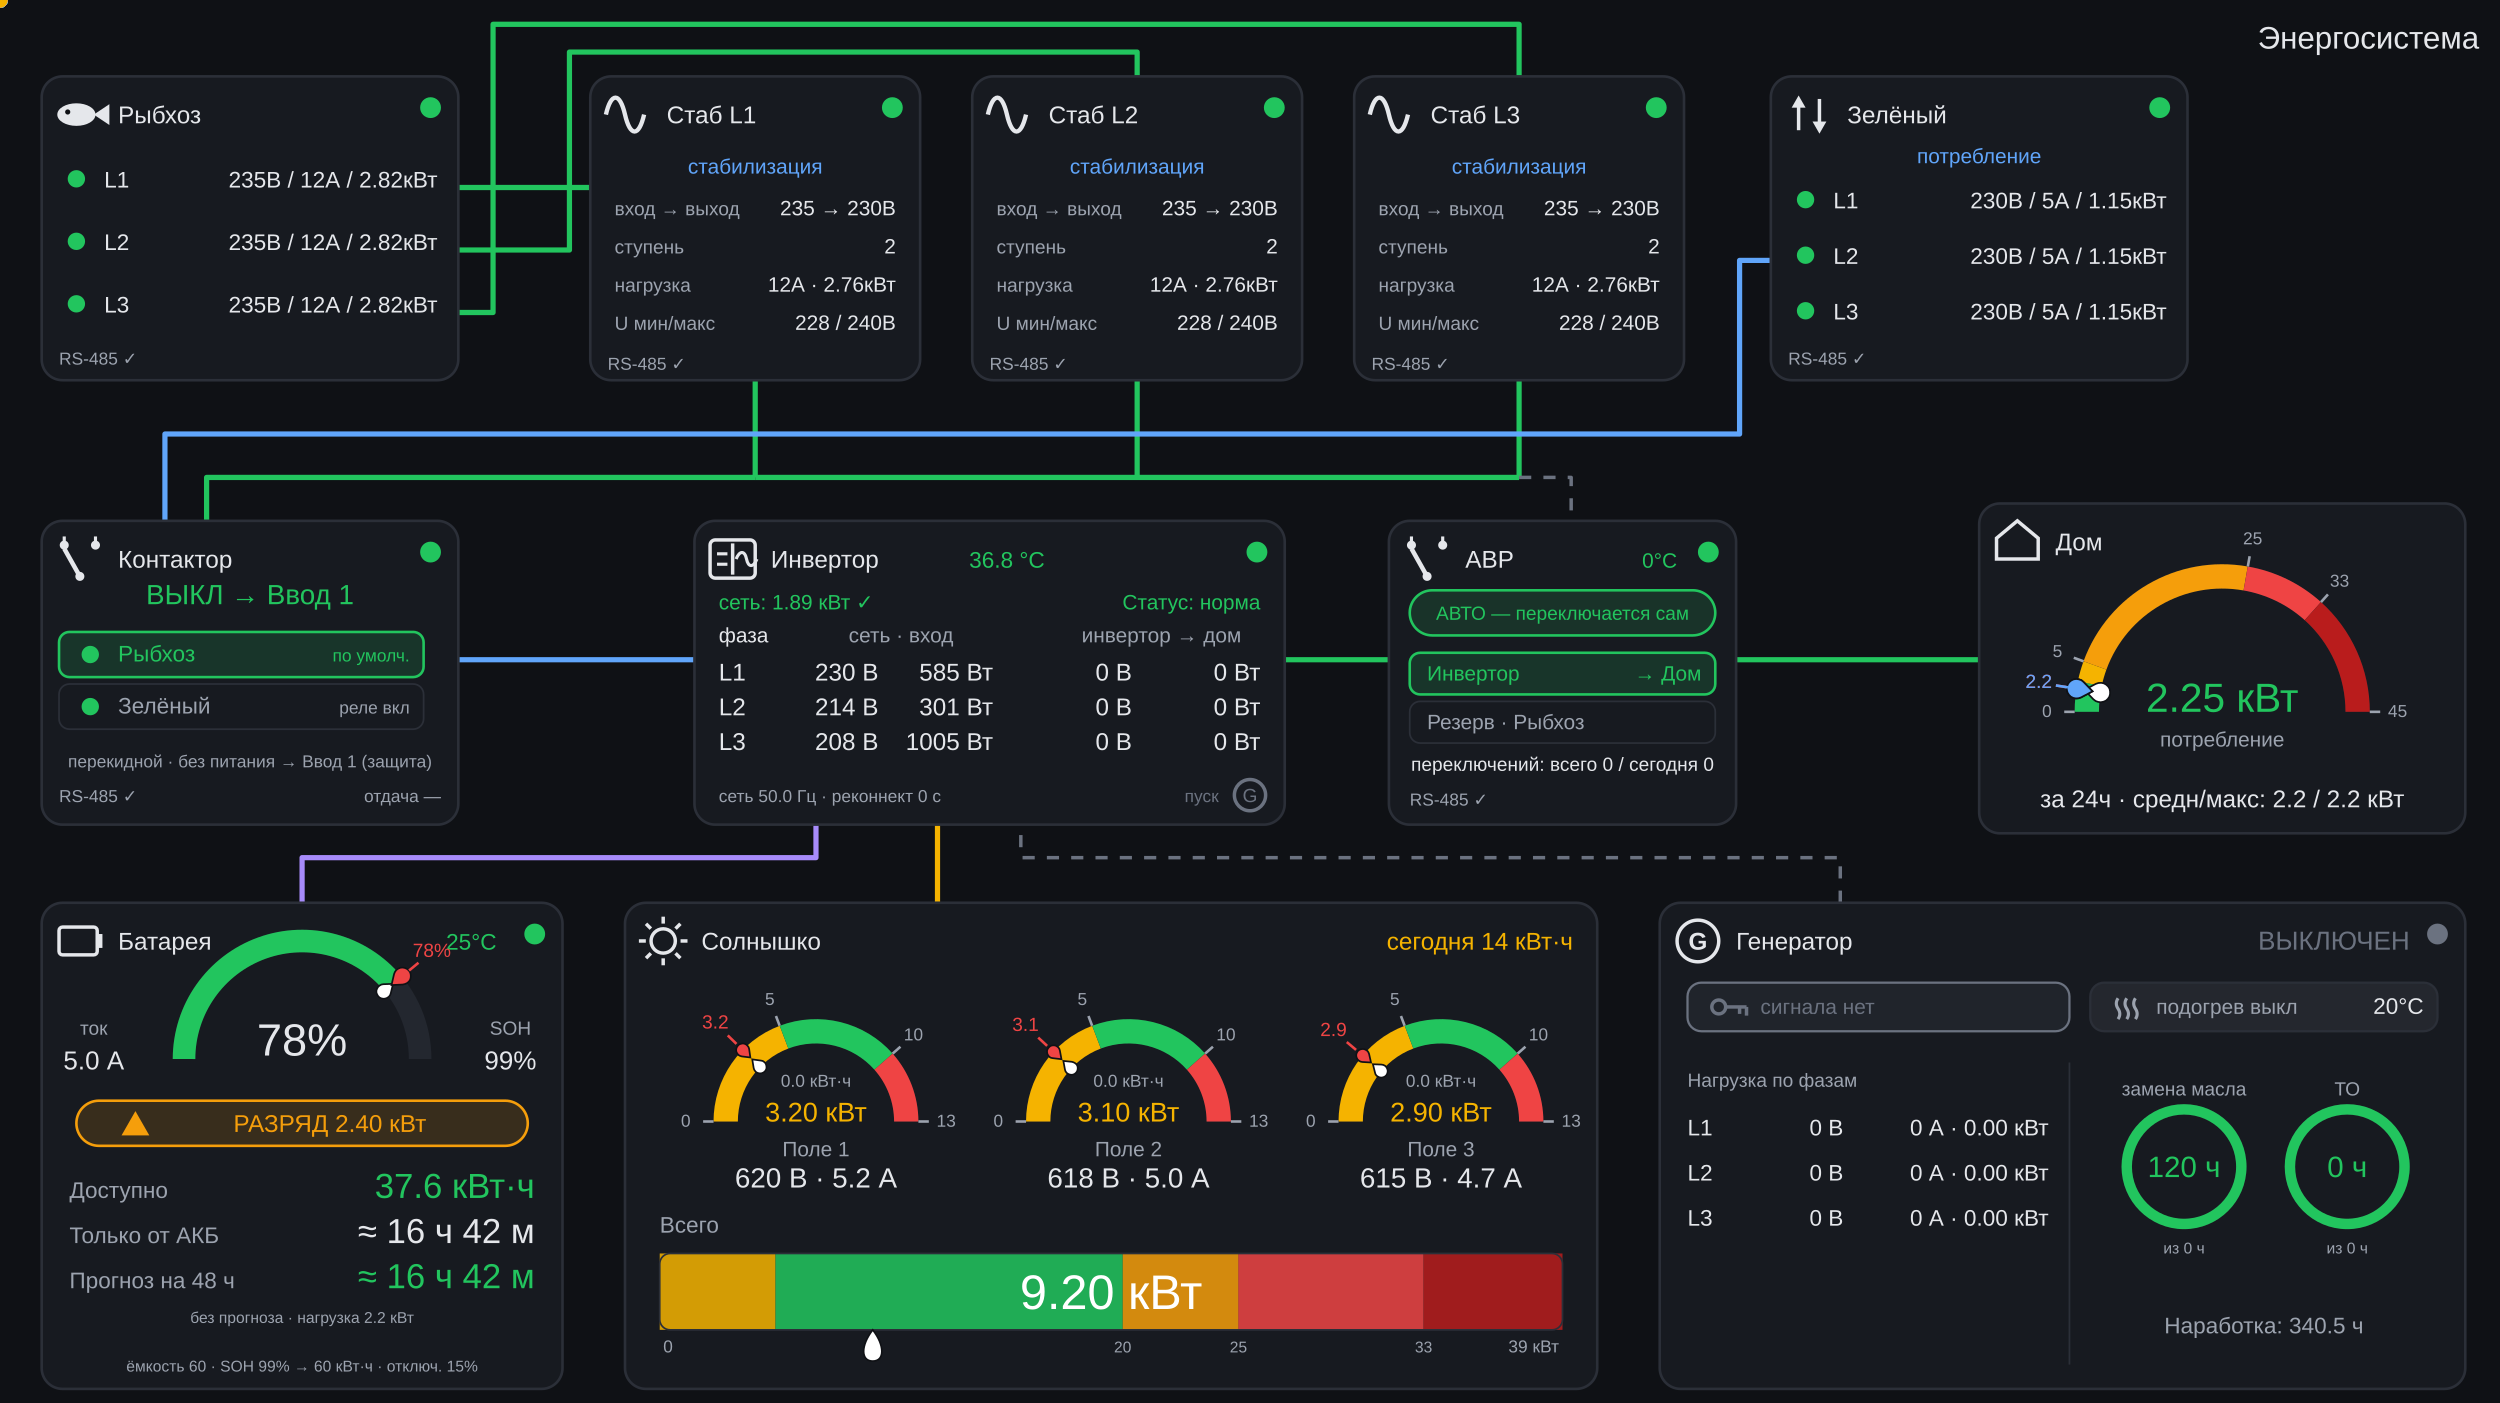
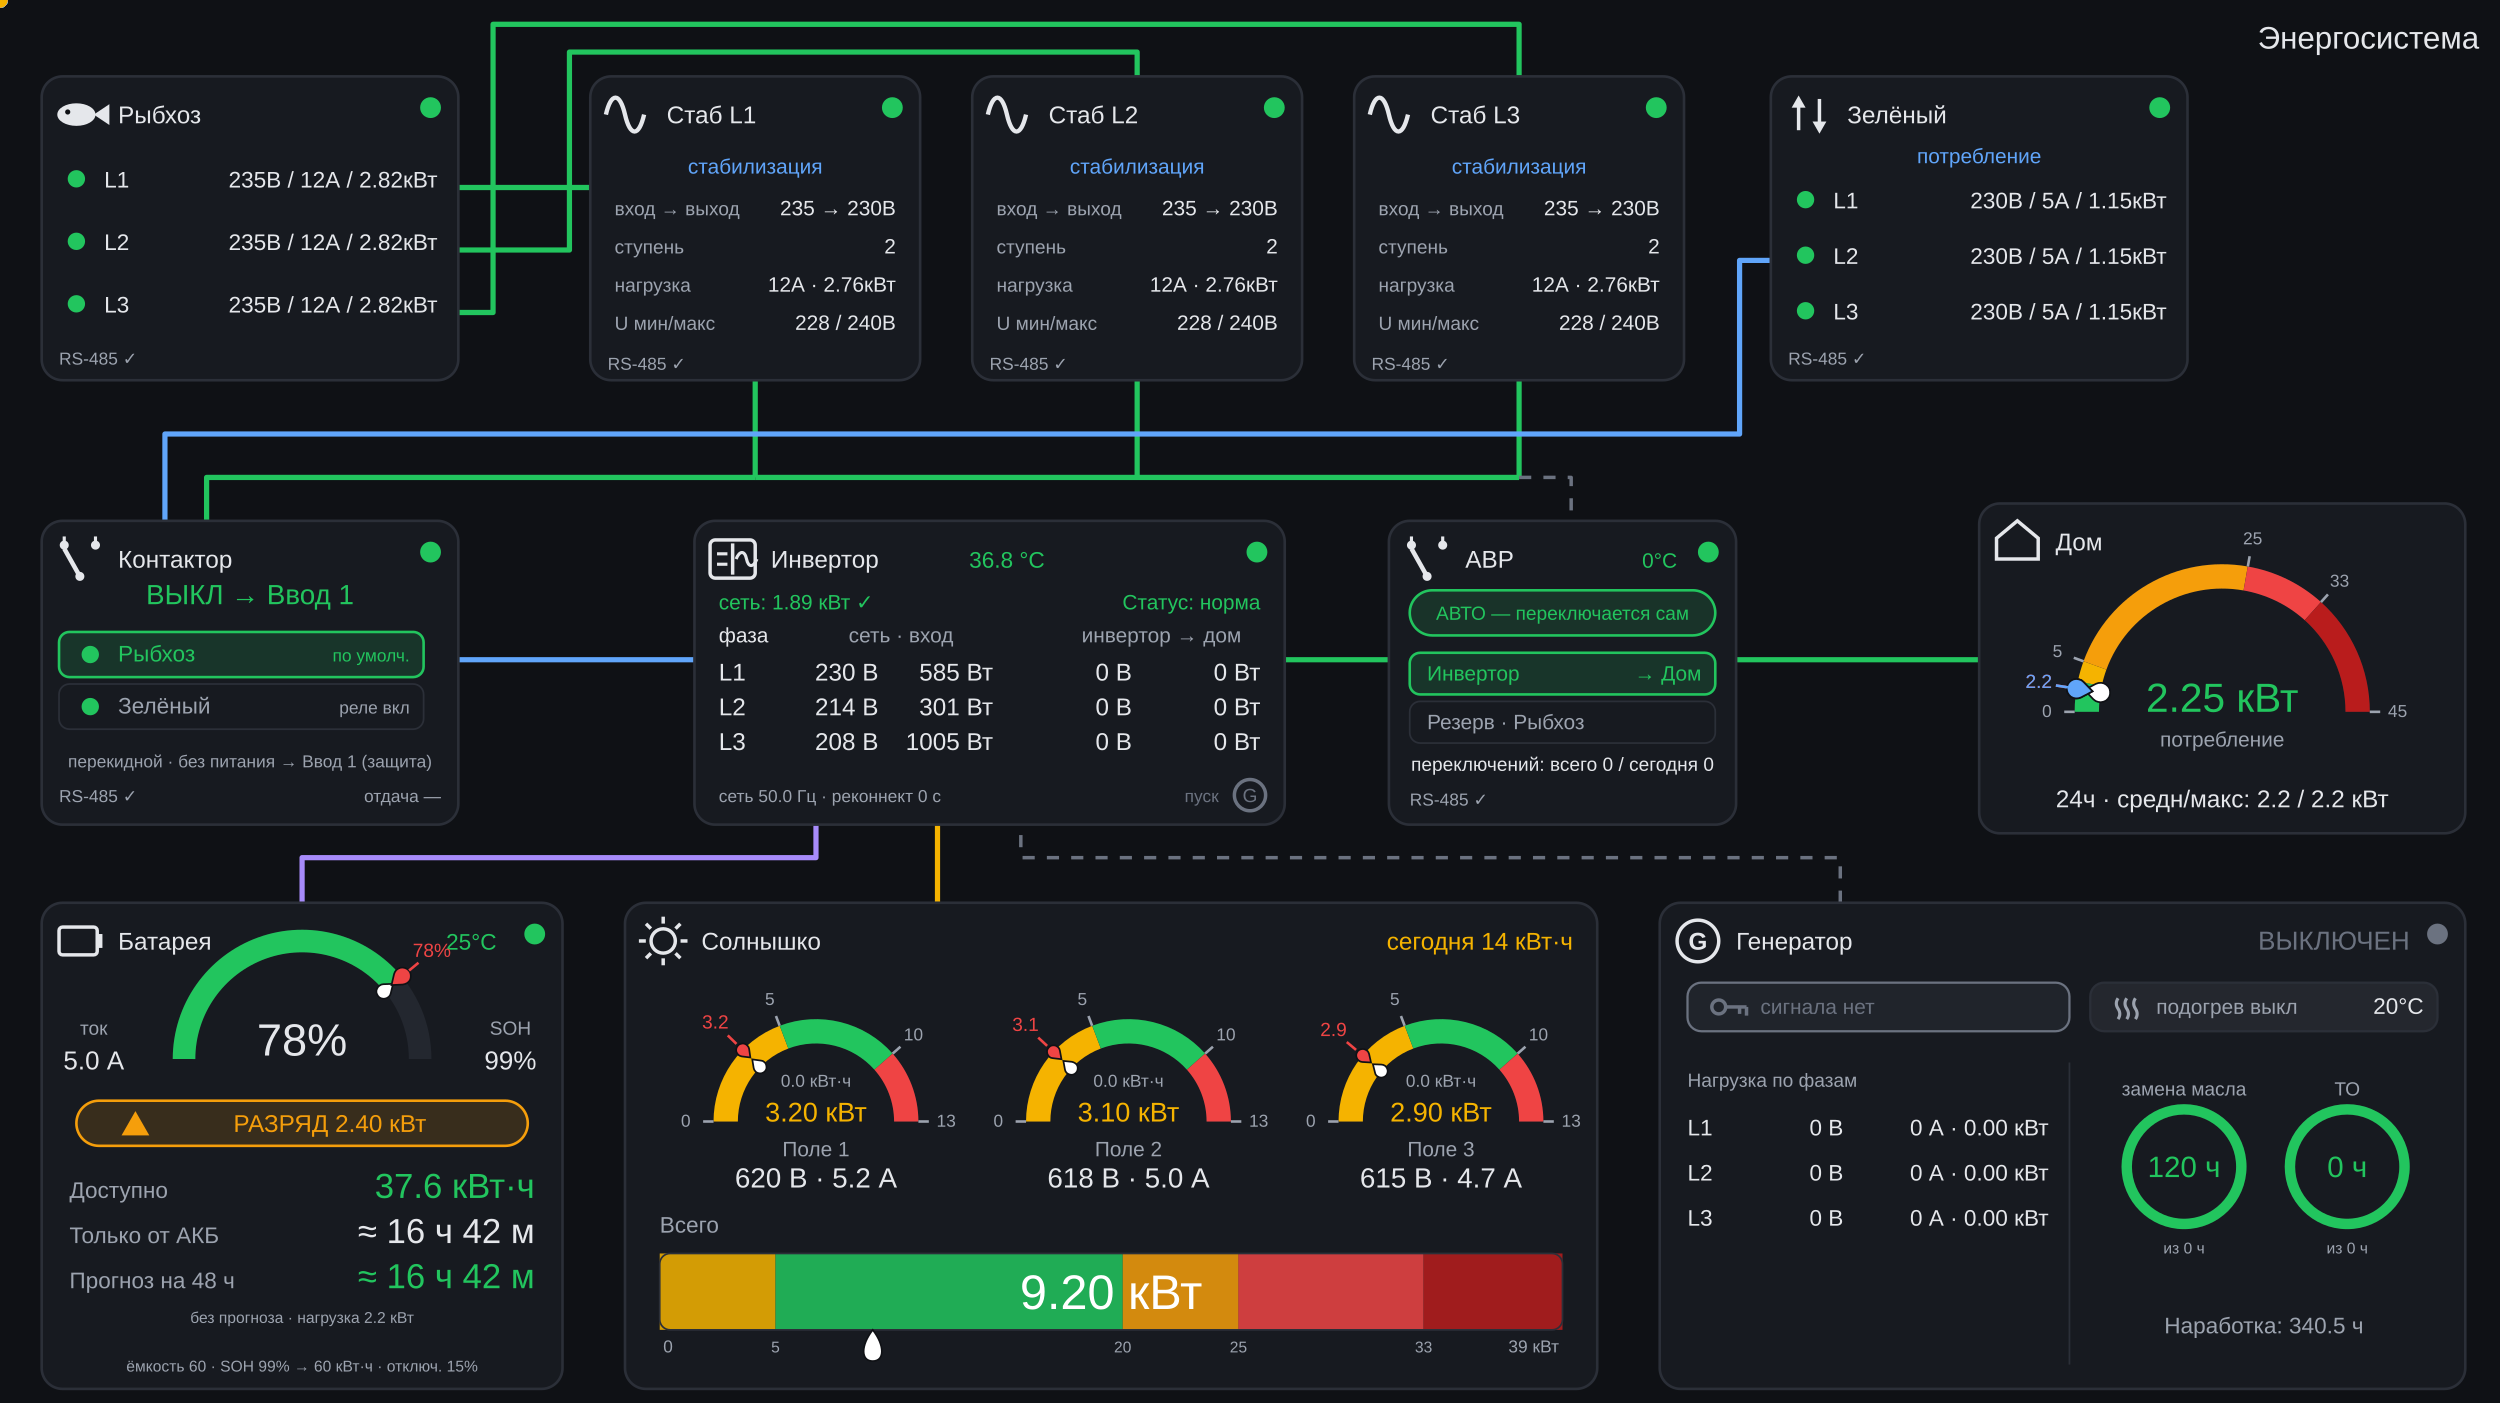
<svg xmlns="http://www.w3.org/2000/svg" viewBox="0 0 1440 808" font-family="Arial,Helvetica,sans-serif">
  <rect x="0" y="0" width="1440" height="830" fill="#0f1115" />
  <text x="1428" y="28" font-size="18" fill="#e5e7eb" text-anchor="end">Энергосистема</text>
  <polyline fill="none" stroke="#22c55e" stroke-width="3" stroke-linejoin="round" points="264,108 340,108 " />
  <circle r="4.5" fill="#22c55e">
    <animateMotion dur="1.46s" repeatCount="indefinite" begin="-0.00s" path="M 264,108 340,108" />
  </circle>
  <polyline fill="none" stroke="#22c55e" stroke-width="3" stroke-linejoin="round" points="264,144 328,144 328,30 655,30 655,44 " />
  <circle r="4.5" fill="#22c55e">
    <animateMotion dur="9.98s" repeatCount="indefinite" begin="-0.00s" path="M 264,144 328,144 328,30 655,30 655,44" />
  </circle>
  <circle r="4.5" fill="#22c55e">
    <animateMotion dur="9.98s" repeatCount="indefinite" begin="-2.00s" path="M 264,144 328,144 328,30 655,30 655,44" />
  </circle>
  <circle r="4.5" fill="#22c55e">
    <animateMotion dur="9.98s" repeatCount="indefinite" begin="-3.99s" path="M 264,144 328,144 328,30 655,30 655,44" />
  </circle>
  <circle r="4.5" fill="#22c55e">
    <animateMotion dur="9.98s" repeatCount="indefinite" begin="-5.99s" path="M 264,144 328,144 328,30 655,30 655,44" />
  </circle>
  <circle r="4.5" fill="#22c55e">
    <animateMotion dur="9.98s" repeatCount="indefinite" begin="-7.98s" path="M 264,144 328,144 328,30 655,30 655,44" />
  </circle>
  <polyline fill="none" stroke="#22c55e" stroke-width="3" stroke-linejoin="round" points="264,180 284,180 284,14 875,14 875,44 " />
  <circle r="4.5" fill="#22c55e">
    <animateMotion dur="15.52s" repeatCount="indefinite" begin="-0.00s" path="M 264,180 284,180 284,14 875,14 875,44" />
  </circle>
  <circle r="4.5" fill="#22c55e">
    <animateMotion dur="15.52s" repeatCount="indefinite" begin="-2.22s" path="M 264,180 284,180 284,14 875,14 875,44" />
  </circle>
  <circle r="4.5" fill="#22c55e">
    <animateMotion dur="15.52s" repeatCount="indefinite" begin="-4.43s" path="M 264,180 284,180 284,14 875,14 875,44" />
  </circle>
  <circle r="4.5" fill="#22c55e">
    <animateMotion dur="15.52s" repeatCount="indefinite" begin="-6.65s" path="M 264,180 284,180 284,14 875,14 875,44" />
  </circle>
  <circle r="4.5" fill="#22c55e">
    <animateMotion dur="15.52s" repeatCount="indefinite" begin="-8.87s" path="M 264,180 284,180 284,14 875,14 875,44" />
  </circle>
  <circle r="4.5" fill="#22c55e">
    <animateMotion dur="15.52s" repeatCount="indefinite" begin="-11.09s" path="M 264,180 284,180 284,14 875,14 875,44" />
  </circle>
  <circle r="4.5" fill="#22c55e">
    <animateMotion dur="15.52s" repeatCount="indefinite" begin="-13.30s" path="M 264,180 284,180 284,14 875,14 875,44" />
  </circle>
  <polyline fill="none" stroke="#22c55e" stroke-width="3" stroke-linejoin="round" points="435,219 435,275 " />
  <circle r="4.5" fill="#22c55e">
    <animateMotion dur="0.92s" repeatCount="indefinite" begin="-0.00s" path="M 435,219 435,275" />
  </circle>
  <polyline fill="none" stroke="#22c55e" stroke-width="3" stroke-linejoin="round" points="655,219 655,275 " />
  <circle r="4.5" fill="#22c55e">
    <animateMotion dur="0.92s" repeatCount="indefinite" begin="-0.00s" path="M 655,219 655,275" />
  </circle>
  <polyline fill="none" stroke="#22c55e" stroke-width="3" stroke-linejoin="round" points="875,219 875,275 " />
  <circle r="4.5" fill="#22c55e">
    <animateMotion dur="0.92s" repeatCount="indefinite" begin="-0.00s" path="M 875,219 875,275" />
  </circle>
  <polyline fill="none" stroke="#22c55e" stroke-width="3" stroke-linejoin="round" points="435,275 875,275 " />
  <polyline fill="none" stroke="#22c55e" stroke-width="3" stroke-linejoin="round" points="435,275 119,275 119,300 " />
  <circle r="4.5" fill="#22c55e">
    <animateMotion dur="5.59s" repeatCount="indefinite" begin="-0.00s" path="M 435,275 119,275 119,300" />
  </circle>
  <circle r="4.5" fill="#22c55e">
    <animateMotion dur="5.59s" repeatCount="indefinite" begin="-1.86s" path="M 435,275 119,275 119,300" />
  </circle>
  <circle r="4.5" fill="#22c55e">
    <animateMotion dur="5.59s" repeatCount="indefinite" begin="-3.73s" path="M 435,275 119,275 119,300" />
  </circle>
  <polyline fill="none" stroke="#6b7280" stroke-width="2" stroke-linejoin="round" stroke-dasharray="7 7" points="875,275 905,275 905,300 " />
  <polyline fill="none" stroke="#60a5fa" stroke-width="3" stroke-linejoin="round" points="1020,150 1002,150 1002,250 95,250 95,300 " />
  <circle r="4.5" fill="#60a5fa">
    <animateMotion dur="20.67s" repeatCount="indefinite" begin="-0.00s" path="M 1020,150 1002,150 1002,250 95,250 95,300" />
  </circle>
  <circle r="4.5" fill="#60a5fa">
    <animateMotion dur="20.67s" repeatCount="indefinite" begin="-2.07s" path="M 1020,150 1002,150 1002,250 95,250 95,300" />
  </circle>
  <circle r="4.5" fill="#60a5fa">
    <animateMotion dur="20.67s" repeatCount="indefinite" begin="-4.13s" path="M 1020,150 1002,150 1002,250 95,250 95,300" />
  </circle>
  <circle r="4.5" fill="#60a5fa">
    <animateMotion dur="20.67s" repeatCount="indefinite" begin="-6.20s" path="M 1020,150 1002,150 1002,250 95,250 95,300" />
  </circle>
  <circle r="4.5" fill="#60a5fa">
    <animateMotion dur="20.67s" repeatCount="indefinite" begin="-8.27s" path="M 1020,150 1002,150 1002,250 95,250 95,300" />
  </circle>
  <circle r="4.5" fill="#60a5fa">
    <animateMotion dur="20.67s" repeatCount="indefinite" begin="-10.34s" path="M 1020,150 1002,150 1002,250 95,250 95,300" />
  </circle>
  <circle r="4.5" fill="#60a5fa">
    <animateMotion dur="20.67s" repeatCount="indefinite" begin="-12.40s" path="M 1020,150 1002,150 1002,250 95,250 95,300" />
  </circle>
  <circle r="4.5" fill="#60a5fa">
    <animateMotion dur="20.67s" repeatCount="indefinite" begin="-14.47s" path="M 1020,150 1002,150 1002,250 95,250 95,300" />
  </circle>
  <circle r="4.5" fill="#60a5fa">
    <animateMotion dur="20.67s" repeatCount="indefinite" begin="-16.54s" path="M 1020,150 1002,150 1002,250 95,250 95,300" />
  </circle>
  <circle r="4.5" fill="#60a5fa">
    <animateMotion dur="20.67s" repeatCount="indefinite" begin="-18.61s" path="M 1020,150 1002,150 1002,250 95,250 95,300" />
  </circle>
  <polyline fill="none" stroke="#60a5fa" stroke-width="3" stroke-linejoin="round" points="264,380 400,380 " />
  <circle r="4.5" fill="#60a5fa">
    <animateMotion dur="2.62s" repeatCount="indefinite" begin="-0.00s" path="M 264,380 400,380" />
  </circle>
  <polyline fill="none" stroke="#22c55e" stroke-width="3" stroke-linejoin="round" points="740,380 800,380 " />
  <circle r="4.5" fill="#22c55e">
    <animateMotion dur="0.86s" repeatCount="indefinite" begin="-0.00s" path="M 740,380 800,380" />
  </circle>
  <polyline fill="none" stroke="#22c55e" stroke-width="3" stroke-linejoin="round" points="1000,380 1140,380 " />
  <circle r="4.5" fill="#22c55e">
    <animateMotion dur="2.30s" repeatCount="indefinite" begin="-0.00s" path="M 1000,380 1140,380" />
  </circle>
  <polyline fill="none" stroke="#a78bfa" stroke-width="3" stroke-linejoin="round" points="174,520 174,494 470,494 470,475 " />
  <circle r="4.5" fill="#a78bfa">
    <animateMotion dur="6.13s" repeatCount="indefinite" begin="-0.00s" path="M 174,520 174,494 470,494 470,475" />
  </circle>
  <circle r="4.5" fill="#a78bfa">
    <animateMotion dur="6.13s" repeatCount="indefinite" begin="-2.04s" path="M 174,520 174,494 470,494 470,475" />
  </circle>
  <circle r="4.5" fill="#a78bfa">
    <animateMotion dur="6.13s" repeatCount="indefinite" begin="-4.09s" path="M 174,520 174,494 470,494 470,475" />
  </circle>
  <polyline fill="none" stroke="#f5b300" stroke-width="3" stroke-linejoin="round" points="540,520 540,475 " />
  <circle r="4.5" fill="#f5b300">
    <animateMotion dur="0.39s" repeatCount="indefinite" begin="-0.00s" path="M 540,520 540,475" />
  </circle>
  <polyline fill="none" stroke="#6b7280" stroke-width="2" stroke-linejoin="round" stroke-dasharray="7 7" points="1060,520 1060,494 588,494 588,475 " />
  <rect x="24" y="44" width="240" height="175" rx="12" fill="#171a20" stroke="#2b2f38" stroke-width="1.5" />
  <g fill="#e5e7eb">
    <ellipse cx="44" cy="66" rx="11" ry="6.5" />
    <polygon points="54,66 63,60 63,72" />
  </g>
  <circle cx="39" cy="64.5" r="1.5" fill="#0f1115" />
  <text x="68" y="71" font-size="14" fill="#e5e7eb" text-anchor="start">Рыбхоз</text>
  <circle cx="248" cy="62" r="6" fill="#22c55e" />
  <circle cx="44" cy="103" r="5" fill="#22c55e" />
  <text x="60" y="108" font-size="13" fill="#e5e7eb" text-anchor="start">L1</text>
  <text x="252" y="108" font-size="13" fill="#e5e7eb" text-anchor="end">235В / 12А / 2.82кВт</text>
  <circle cx="44" cy="139" r="5" fill="#22c55e" />
  <text x="60" y="144" font-size="13" fill="#e5e7eb" text-anchor="start">L2</text>
  <text x="252" y="144" font-size="13" fill="#e5e7eb" text-anchor="end">235В / 12А / 2.82кВт</text>
  <circle cx="44" cy="175" r="5" fill="#22c55e" />
  <text x="60" y="180" font-size="13" fill="#e5e7eb" text-anchor="start">L3</text>
  <text x="252" y="180" font-size="13" fill="#e5e7eb" text-anchor="end">235В / 12А / 2.82кВт</text>
  <text x="34" y="210" font-size="10" fill="#9ca3af" text-anchor="start">RS-485 ✓</text>
  <rect x="340" y="44" width="190" height="175" rx="12" fill="#171a20" stroke="#2b2f38" stroke-width="1.5" />
  <path d="M 349 66 c 3,-13 8,-13 11,0 c 3,13 8,13 11,0" fill="none" stroke="#e5e7eb" stroke-width="2.5" />
  <text x="384" y="71" font-size="14" fill="#e5e7eb" text-anchor="start">Стаб L1</text>
  <circle cx="514" cy="62" r="6" fill="#22c55e" />
  <text x="350" y="213" font-size="10" fill="#9ca3af" text-anchor="start">RS-485 ✓</text>
  <text x="435" y="100" font-size="12" fill="#60a5fa" text-anchor="middle">стабилизация</text>
  <text x="354" y="124" font-size="11" fill="#9ca3af" text-anchor="start">вход → выход</text>
  <text x="516" y="124" font-size="12" fill="#e5e7eb" text-anchor="end">235 → 230В</text>
  <text x="354" y="146" font-size="11" fill="#9ca3af" text-anchor="start">ступень</text>
  <text x="516" y="146" font-size="12" fill="#e5e7eb" text-anchor="end">2</text>
  <text x="354" y="168" font-size="11" fill="#9ca3af" text-anchor="start">нагрузка</text>
  <text x="516" y="168" font-size="12" fill="#e5e7eb" text-anchor="end">12А · 2.76кВт</text>
  <text x="354" y="190" font-size="11" fill="#9ca3af" text-anchor="start">U мин/макс</text>
  <text x="516" y="190" font-size="12" fill="#e5e7eb" text-anchor="end">228 / 240В</text>
  <rect x="560" y="44" width="190" height="175" rx="12" fill="#171a20" stroke="#2b2f38" stroke-width="1.5" />
  <path d="M 569 66 c 3,-13 8,-13 11,0 c 3,13 8,13 11,0" fill="none" stroke="#e5e7eb" stroke-width="2.5" />
  <text x="604" y="71" font-size="14" fill="#e5e7eb" text-anchor="start">Стаб L2</text>
  <circle cx="734" cy="62" r="6" fill="#22c55e" />
  <text x="570" y="213" font-size="10" fill="#9ca3af" text-anchor="start">RS-485 ✓</text>
  <text x="655" y="100" font-size="12" fill="#60a5fa" text-anchor="middle">стабилизация</text>
  <text x="574" y="124" font-size="11" fill="#9ca3af" text-anchor="start">вход → выход</text>
  <text x="736" y="124" font-size="12" fill="#e5e7eb" text-anchor="end">235 → 230В</text>
  <text x="574" y="146" font-size="11" fill="#9ca3af" text-anchor="start">ступень</text>
  <text x="736" y="146" font-size="12" fill="#e5e7eb" text-anchor="end">2</text>
  <text x="574" y="168" font-size="11" fill="#9ca3af" text-anchor="start">нагрузка</text>
  <text x="736" y="168" font-size="12" fill="#e5e7eb" text-anchor="end">12А · 2.76кВт</text>
  <text x="574" y="190" font-size="11" fill="#9ca3af" text-anchor="start">U мин/макс</text>
  <text x="736" y="190" font-size="12" fill="#e5e7eb" text-anchor="end">228 / 240В</text>
  <rect x="780" y="44" width="190" height="175" rx="12" fill="#171a20" stroke="#2b2f38" stroke-width="1.5" />
  <path d="M 789 66 c 3,-13 8,-13 11,0 c 3,13 8,13 11,0" fill="none" stroke="#e5e7eb" stroke-width="2.5" />
  <text x="824" y="71" font-size="14" fill="#e5e7eb" text-anchor="start">Стаб L3</text>
  <circle cx="954" cy="62" r="6" fill="#22c55e" />
  <text x="790" y="213" font-size="10" fill="#9ca3af" text-anchor="start">RS-485 ✓</text>
  <text x="875" y="100" font-size="12" fill="#60a5fa" text-anchor="middle">стабилизация</text>
  <text x="794" y="124" font-size="11" fill="#9ca3af" text-anchor="start">вход → выход</text>
  <text x="956" y="124" font-size="12" fill="#e5e7eb" text-anchor="end">235 → 230В</text>
  <text x="794" y="146" font-size="11" fill="#9ca3af" text-anchor="start">ступень</text>
  <text x="956" y="146" font-size="12" fill="#e5e7eb" text-anchor="end">2</text>
  <text x="794" y="168" font-size="11" fill="#9ca3af" text-anchor="start">нагрузка</text>
  <text x="956" y="168" font-size="12" fill="#e5e7eb" text-anchor="end">12А · 2.76кВт</text>
  <text x="794" y="190" font-size="11" fill="#9ca3af" text-anchor="start">U мин/макс</text>
  <text x="956" y="190" font-size="12" fill="#e5e7eb" text-anchor="end">228 / 240В</text>
  <rect x="1020" y="44" width="240" height="175" rx="12" fill="#171a20" stroke="#2b2f38" stroke-width="1.5" />
  <line x1="1036" y1="75" x2="1036" y2="60" stroke="#e5e7eb" stroke-width="2" />
  <polygon points="1036,55 1032,62 1040,62" fill="#e5e7eb" />
  <line x1="1048" y1="57" x2="1048" y2="72" stroke="#e5e7eb" stroke-width="2" />
  <polygon points="1048,77 1052,70 1044,70" fill="#e5e7eb" />
  <text x="1064" y="71" font-size="14" fill="#e5e7eb" text-anchor="start">Зелёный</text>
  <circle cx="1244" cy="62" r="6" fill="#22c55e" />
  <text x="1140" y="94" font-size="12" fill="#60a5fa" text-anchor="middle">потребление</text>
  <circle cx="1040" cy="115" r="5" fill="#22c55e" />
  <text x="1056" y="120" font-size="13" fill="#e5e7eb" text-anchor="start">L1</text>
  <text x="1248" y="120" font-size="13" fill="#e5e7eb" text-anchor="end">230В / 5А / 1.15кВт</text>
  <circle cx="1040" cy="147" r="5" fill="#22c55e" />
  <text x="1056" y="152" font-size="13" fill="#e5e7eb" text-anchor="start">L2</text>
  <text x="1248" y="152" font-size="13" fill="#e5e7eb" text-anchor="end">230В / 5А / 1.15кВт</text>
  <circle cx="1040" cy="179" r="5" fill="#22c55e" />
  <text x="1056" y="184" font-size="13" fill="#e5e7eb" text-anchor="start">L3</text>
  <text x="1248" y="184" font-size="13" fill="#e5e7eb" text-anchor="end">230В / 5А / 1.15кВт</text>
  <text x="1030" y="210" font-size="10" fill="#9ca3af" text-anchor="start">RS-485 ✓</text>
  <rect x="24" y="300" width="240" height="175" rx="12" fill="#171a20" stroke="#2b2f38" stroke-width="1.5" />
  <circle cx="37" cy="314" r="2.6" fill="#e5e7eb" />
  <circle cx="55" cy="314" r="2.6" fill="#e5e7eb" />
  <circle cx="46" cy="332" r="2.6" fill="#e5e7eb" />
  <line x1="37" y1="314" x2="37" y2="309" stroke="#e5e7eb" stroke-width="1.8" />
  <line x1="55" y1="314" x2="55" y2="309" stroke="#e5e7eb" stroke-width="1.8" />
  <line x1="46" y1="332" x2="37" y2="316" stroke="#e5e7eb" stroke-width="2.6" />
  <text x="68" y="327" font-size="14" fill="#e5e7eb" text-anchor="start">Контактор</text>
  <circle cx="248" cy="318" r="6" fill="#22c55e" />
  <text x="144" y="348" font-size="16" fill="#22c55e" text-anchor="middle">ВЫКЛ → Ввод 1</text>
  <rect x="34" y="364" width="210" height="26" rx="6" fill="#22c55e" fill-opacity="0.16" stroke="#22c55e" stroke-width="1.5" />
  <circle cx="52" cy="377" r="5" fill="#22c55e" />
  <text x="68" y="381" font-size="13" fill="#22c55e" text-anchor="start">Рыбхоз</text>
  <text x="236" y="381" font-size="10" fill="#22c55e" text-anchor="end">по умолч.</text>
  <rect x="34" y="394" width="210" height="26" rx="6" fill="none" stroke="#2b2f38" stroke-width="1" />
  <circle cx="52" cy="407" r="5" fill="#22c55e" />
  <text x="68" y="411" font-size="13" fill="#9ca3af" text-anchor="start">Зелёный</text>
  <text x="236" y="411" font-size="10" fill="#9ca3af" text-anchor="end">реле вкл</text>
  <text x="144" y="442" font-size="10" fill="#9ca3af" text-anchor="middle">перекидной · без питания → Ввод 1 (защита)</text>
  <text x="34" y="462" font-size="10" fill="#9ca3af" text-anchor="start">RS-485 ✓</text>
  <text x="254" y="462" font-size="10" fill="#9ca3af" text-anchor="end">отдача —</text>
  <rect x="400" y="300" width="340" height="175" rx="12" fill="#171a20" stroke="#2b2f38" stroke-width="1.5" />
  <rect x="409" y="311" width="26" height="22" rx="3" fill="none" stroke="#e5e7eb" stroke-width="2" />
  <line x1="422" y1="313" x2="422" y2="331" stroke="#e5e7eb" stroke-width="2" />
  <path d="M 424 322 c 2,-5 5,-5 6,0 c 1,5 4,5 6,0" fill="none" stroke="#e5e7eb" stroke-width="1.8" />
  <line x1="413" y1="319" x2="419" y2="319" stroke="#e5e7eb" stroke-width="1.8" />
  <line x1="413" y1="325" x2="419" y2="325" stroke="#e5e7eb" stroke-width="1.8" />
  <text x="444" y="327" font-size="14" fill="#e5e7eb" text-anchor="start">Инвертор</text>
  <circle cx="724" cy="318" r="6" fill="#22c55e" />
  <text x="580" y="327" font-size="13" fill="#22c55e" text-anchor="middle">36.8 °C</text>
  <text x="414" y="351" font-size="12" fill="#22c55e" text-anchor="start">сеть: 1.89 кВт ✓</text>
  <text x="726" y="351" font-size="12" fill="#22c55e" text-anchor="end">Статус: норма</text>
  <text x="414" y="370" font-size="12" fill="#e5e7eb" text-anchor="start">фаза</text>
  <text x="519" y="370" font-size="12" fill="#9ca3af" text-anchor="middle">сеть · вход</text>
  <text x="669" y="370" font-size="12" fill="#9ca3af" text-anchor="middle">инвертор → дом</text>
  <text x="414" y="392" font-size="14" fill="#e5e7eb" text-anchor="start">L1</text>
  <text x="506" y="392" font-size="14" fill="#e5e7eb" text-anchor="end">230 В</text>
  <text x="572" y="392" font-size="14" fill="#e5e7eb" text-anchor="end">585 Вт</text>
  <text x="652" y="392" font-size="14" fill="#e5e7eb" text-anchor="end">0 В</text>
  <text x="726" y="392" font-size="14" fill="#e5e7eb" text-anchor="end">0 Вт</text>
  <text x="414" y="412" font-size="14" fill="#e5e7eb" text-anchor="start">L2</text>
  <text x="506" y="412" font-size="14" fill="#e5e7eb" text-anchor="end">214 В</text>
  <text x="572" y="412" font-size="14" fill="#e5e7eb" text-anchor="end">301 Вт</text>
  <text x="652" y="412" font-size="14" fill="#e5e7eb" text-anchor="end">0 В</text>
  <text x="726" y="412" font-size="14" fill="#e5e7eb" text-anchor="end">0 Вт</text>
  <text x="414" y="432" font-size="14" fill="#e5e7eb" text-anchor="start">L3</text>
  <text x="506" y="432" font-size="14" fill="#e5e7eb" text-anchor="end">208 В</text>
  <text x="572" y="432" font-size="14" fill="#e5e7eb" text-anchor="end">1005 Вт</text>
  <text x="652" y="432" font-size="14" fill="#e5e7eb" text-anchor="end">0 В</text>
  <text x="726" y="432" font-size="14" fill="#e5e7eb" text-anchor="end">0 Вт</text>
  <text x="414" y="462" font-size="10" fill="#9ca3af" text-anchor="start">сеть 50.0 Гц · реконнект 0 с</text>
  <text x="702" y="462" font-size="10" fill="#6b7280" text-anchor="end">пуск</text>
  <circle cx="720" cy="458" r="9" fill="none" stroke="#6b7280" stroke-width="2" />
  <text x="720" y="462" font-size="11" fill="#6b7280" text-anchor="middle">G</text>
  <rect x="800" y="300" width="200" height="175" rx="12" fill="#171a20" stroke="#2b2f38" stroke-width="1.5" />
  <circle cx="813" cy="314" r="2.6" fill="#e5e7eb" />
  <circle cx="831" cy="314" r="2.6" fill="#e5e7eb" />
  <circle cx="822" cy="332" r="2.6" fill="#e5e7eb" />
  <line x1="813" y1="314" x2="813" y2="309" stroke="#e5e7eb" stroke-width="1.8" />
  <line x1="831" y1="314" x2="831" y2="309" stroke="#e5e7eb" stroke-width="1.8" />
  <line x1="822" y1="332" x2="813" y2="316" stroke="#e5e7eb" stroke-width="2.6" />
  <text x="844" y="327" font-size="14" fill="#e5e7eb" text-anchor="start">АВР</text>
  <circle cx="984" cy="318" r="6" fill="#22c55e" />
  <text x="966" y="327" font-size="12" fill="#22c55e" text-anchor="end">0°C</text>
  <rect x="812" y="340" width="176" height="26" rx="13" fill="#22c55e" fill-opacity="0.15" stroke="#22c55e" stroke-width="1.5" />
  <text x="900" y="357" font-size="11" fill="#22c55e" text-anchor="middle">АВТО — переключается сам</text>
  <rect x="812" y="376" width="176" height="24" rx="6" fill="#22c55e" fill-opacity="0.16" stroke="#22c55e" stroke-width="1.5" />
  <text x="822" y="392" font-size="12" fill="#22c55e" text-anchor="start">Инвертор</text>
  <text x="980" y="392" font-size="12" fill="#22c55e" text-anchor="end">→ Дом</text>
  <rect x="812" y="404" width="176" height="24" rx="6" fill="none" stroke="#2b2f38" stroke-width="1" />
  <text x="822" y="420" font-size="12" fill="#9ca3af" text-anchor="start">Резерв · Рыбхоз</text>
  <text x="900" y="444" font-size="11" fill="#e5e7eb" text-anchor="middle">переключений: всего 0 / сегодня 0</text>
  <text x="812" y="464" font-size="10" fill="#9ca3af" text-anchor="start">RS-485 ✓</text>
  <rect x="1140" y="290" width="280" height="190" rx="12" fill="#171a20" stroke="#2b2f38" stroke-width="1.5" />
  <path d="M 1150 322 L 1150 310 L 1162 300 L 1174 310 L 1174 322 Z" fill="none" stroke="#e5e7eb" stroke-width="2" />
  <text x="1184" y="317" font-size="14" fill="#e5e7eb" text-anchor="start">Дом</text>
  <path fill="none" stroke="#23272f" stroke-width="14" stroke-linecap="butt" d="M 1202.0 410.0 A 78 78 0 0 1 1358.0 410.0" />
  <path fill="none" stroke="#22c55e" stroke-width="14" stroke-linecap="butt" d="M 1202.0 410.0 A 78 78 0 0 1 1203.7 393.8" />
  <path fill="none" stroke="#f5b300" stroke-width="14" stroke-linecap="butt" d="M 1203.7 393.8 A 78 78 0 0 1 1206.7 383.3" />
  <path fill="none" stroke="#f59e0b" stroke-width="14" stroke-linecap="butt" d="M 1206.7 383.3 A 78 78 0 0 1 1293.5 333.2" />
  <path fill="none" stroke="#ef4444" stroke-width="14" stroke-linecap="butt" d="M 1293.5 333.2 A 78 78 0 0 1 1332.2 352.0" />
  <path fill="none" stroke="#b91c1c" stroke-width="14" stroke-linecap="butt" d="M 1332.2 352.0 A 78 78 0 0 1 1358.0 410.0" />
  <path d="M 1200.6,397.4 L 1207.2,393.9 L 1208.7,393.4 L 1210.3,393.3 L 1211.8,393.6 L 1213.1,394.3 L 1214.3,395.4 L 1215.1,396.7 L 1215.4,398.2 L 1215.4,399.8 L 1215.0,401.3 L 1214.1,402.6 L 1213.0,403.6 L 1211.6,404.2 L 1210.0,404.5 L 1208.5,404.3 L 1207.1,403.8 L 1205.8,402.8 Z" fill="#ffffff" stroke="#0f1115" stroke-width="1" />
  <text x="1280" y="410" font-size="23.4" fill="#22c55e" text-anchor="middle">2.25 кВт</text>
  <text x="1280" y="430" font-size="12" fill="#9ca3af" text-anchor="middle">потребление</text>
  <polyline fill="none" stroke="#9ca3af" stroke-width="1.5" stroke-linejoin="round" points="1195,410 1189,410 " />
  <text x="1179" y="413" font-size="10" fill="#9ca3af" text-anchor="middle">0</text>
  <polyline fill="none" stroke="#9ca3af" stroke-width="1.5" stroke-linejoin="round" points="1200.126,380.928 1194.488,378.876 " />
  <text x="1185.091" y="378.456" font-size="10" fill="#9ca3af" text-anchor="middle">5</text>
  <polyline fill="none" stroke="#9ca3af" stroke-width="1.5" stroke-linejoin="round" points="1294.76,326.291 1295.802,320.382 " />
  <text x="1297.538" y="313.534" font-size="10" fill="#9ca3af" text-anchor="middle">25</text>
  <polyline fill="none" stroke="#9ca3af" stroke-width="1.5" stroke-linejoin="round" points="1336.876,346.833 1340.891,342.374 " />
  <text x="1347.582" y="337.942" font-size="10" fill="#9ca3af" text-anchor="middle">33</text>
  <polyline fill="none" stroke="#9ca3af" stroke-width="1.5" stroke-linejoin="round" points="1365,410 1371,410 " />
  <text x="1381" y="413" font-size="10" fill="#9ca3af" text-anchor="middle">45</text>
  <path d="M 1205.3,398.2 L 1198.7,401.7 L 1197.2,402.2 L 1195.7,402.3 L 1194.2,402.0 L 1192.8,401.3 L 1191.7,400.2 L 1190.9,398.9 L 1190.5,397.4 L 1190.5,395.8 L 1191.0,394.3 L 1191.8,393.0 L 1193.0,392.0 L 1194.4,391.3 L 1195.9,391.1 L 1197.4,391.3 L 1198.9,391.8 L 1200.1,392.8 Z" fill="#ef4444" stroke="#0f1115" stroke-width="1" />
  <polyline fill="none" stroke="#ef4444" stroke-width="1.5" stroke-linejoin="round" points="1191.108,395.921 1184.194,394.826 " />
  <text x="1174.317" y="396.262" font-size="11" fill="#ef4444" text-anchor="middle">2.2</text>
  <path d="M 1205.3,398.2 L 1198.7,401.7 L 1197.2,402.2 L 1195.7,402.3 L 1194.2,402.0 L 1192.8,401.3 L 1191.7,400.2 L 1190.9,398.9 L 1190.5,397.4 L 1190.5,395.8 L 1191.0,394.3 L 1191.8,393.0 L 1193.0,392.0 L 1194.4,391.3 L 1195.9,391.1 L 1197.4,391.3 L 1198.9,391.8 L 1200.1,392.8 Z" fill="#60a5fa" stroke="#0f1115" stroke-width="1" />
  <polyline fill="none" stroke="#60a5fa" stroke-width="1.5" stroke-linejoin="round" points="1191.108,395.921 1184.194,394.826 " />
  <text x="1174.317" y="396.262" font-size="11" fill="#60a5fa" text-anchor="middle">2.2</text>
-   <text x="1280" y="465" font-size="14" fill="#e5e7eb" text-anchor="middle">за 24ч · средн/макс: 2.2 / 2.2 кВт</text>
+   <text x="1280" y="465" font-size="14" fill="#e5e7eb" text-anchor="middle">24ч · средн/макс: 2.2 / 2.2 кВт</text>
  <rect x="24" y="520" width="300" height="280" rx="12" fill="#171a20" stroke="#2b2f38" stroke-width="1.5" />
  <rect x="34" y="534" width="22" height="16" rx="2" fill="none" stroke="#e5e7eb" stroke-width="2" />
  <rect x="56" y="538" width="3" height="8" fill="#e5e7eb" />
  <text x="68" y="547" font-size="14" fill="#e5e7eb" text-anchor="start">Батарея</text>
  <circle cx="308" cy="538" r="6" fill="#22c55e" />
  <text x="286" y="547" font-size="13" fill="#22c55e" text-anchor="end">25°C</text>
  <path fill="none" stroke="#23272f" stroke-width="13" stroke-linecap="butt" d="M 106.0 610.0 A 68 68 0 0 1 242.0 610.0" />
  <path fill="none" stroke="#22c55e" stroke-width="13" stroke-linecap="butt" d="M 106.0 610.0 A 68 68 0 0 1 226.4 566.7" />
  <path d="M 226.4,566.7 L 225.1,572.1 L 224.7,573.2 L 224.0,574.1 L 223.0,574.8 L 221.9,575.2 L 220.8,575.3 L 219.7,575.1 L 218.6,574.6 L 217.8,573.8 L 217.2,572.8 L 216.8,571.7 L 216.8,570.5 L 217.2,569.4 L 217.8,568.4 L 218.6,567.7 L 219.7,567.1 L 220.8,566.9 Z" fill="#ffffff" stroke="#0f1115" stroke-width="1" />
  <path d="M 225.5,567.4 L 227.0,561.0 L 227.5,559.8 L 228.3,558.7 L 229.4,557.9 L 230.7,557.4 L 232.0,557.3 L 233.4,557.6 L 234.6,558.2 L 235.6,559.1 L 236.3,560.2 L 236.6,561.5 L 236.6,562.9 L 236.3,564.2 L 235.6,565.3 L 234.6,566.2 L 233.3,566.8 L 232.0,567.1 Z" fill="#ef4444" stroke="#0f1115" stroke-width="1" />
  <polyline fill="none" stroke="#ef4444" stroke-width="1.5" stroke-linejoin="round" points="235.641,559.006 241.035,554.544 " />
  <text x="248.74" y="551.17" font-size="11" fill="#ef4444" text-anchor="middle">78%</text>
  <text x="174" y="608" font-size="26" fill="#e5e7eb" text-anchor="middle">78%</text>
  <text x="54" y="596" font-size="11" fill="#9ca3af" text-anchor="middle">ток</text>
  <text x="54" y="616" font-size="15" fill="#e5e7eb" text-anchor="middle">5.0 А</text>
  <text x="294" y="596" font-size="11" fill="#9ca3af" text-anchor="middle">SOH</text>
  <text x="294" y="616" font-size="15" fill="#e5e7eb" text-anchor="middle">99%</text>
  <rect x="44" y="634" width="260" height="26" rx="13" fill="#f59e0b" fill-opacity="0.15" stroke="#f59e0b" stroke-width="1.5" />
  <polygon points="70,654 78,640 86,654" fill="#f59e0b" />
  <text x="190" y="652" font-size="14" fill="#f59e0b" text-anchor="middle">РАЗРЯД 2.40 кВт</text>
  <text x="40" y="690" font-size="13" fill="#9ca3af" text-anchor="start">Доступно</text>
  <text x="308" y="690" font-size="20" fill="#22c55e" text-anchor="end">37.6 кВт·ч</text>
  <text x="40" y="716" font-size="13" fill="#9ca3af" text-anchor="start">Только от АКБ</text>
  <text x="308" y="716" font-size="20" fill="#e5e7eb" text-anchor="end">≈ 16 ч 42 м</text>
  <text x="40" y="742" font-size="13" fill="#9ca3af" text-anchor="start">Прогноз на 48 ч</text>
  <text x="308" y="742" font-size="20" fill="#22c55e" text-anchor="end">≈ 16 ч 42 м</text>
  <text x="174" y="762" font-size="9" fill="#9ca3af" text-anchor="middle">без прогноза · нагрузка 2.2 кВт</text>
  <text x="174" y="790" font-size="9" fill="#9ca3af" text-anchor="middle">ёмкость 60 · SOH 99% → 60 кВт·ч · отключ. 15%</text>
  <rect x="360" y="520" width="560" height="280" rx="12" fill="#171a20" stroke="#2b2f38" stroke-width="1.5" />
  <circle cx="382" cy="542" r="7" fill="none" stroke="#e5e7eb" stroke-width="2" />
  <line x1="392.0" y1="542.0" x2="396.0" y2="542.0" stroke="#e5e7eb" stroke-width="2" />
  <line x1="389.1" y1="534.9" x2="391.9" y2="532.1" stroke="#e5e7eb" stroke-width="2" />
  <line x1="382.0" y1="532.0" x2="382.0" y2="528.0" stroke="#e5e7eb" stroke-width="2" />
  <line x1="374.9" y1="534.9" x2="372.1" y2="532.1" stroke="#e5e7eb" stroke-width="2" />
  <line x1="372.0" y1="542.0" x2="368.0" y2="542.0" stroke="#e5e7eb" stroke-width="2" />
  <line x1="374.9" y1="549.1" x2="372.1" y2="551.9" stroke="#e5e7eb" stroke-width="2" />
  <line x1="382.0" y1="552.0" x2="382.0" y2="556.0" stroke="#e5e7eb" stroke-width="2" />
  <line x1="389.1" y1="549.1" x2="391.9" y2="551.9" stroke="#e5e7eb" stroke-width="2" />
  <text x="404" y="547" font-size="14" fill="#e5e7eb" text-anchor="start">Солнышко</text>
  <text x="906" y="547" font-size="14" fill="#f5b300" text-anchor="end">сегодня 14 кВт·ч</text>
  <path fill="none" stroke="#23272f" stroke-width="14" stroke-linecap="butt" d="M 418.0 646.0 A 52 52 0 0 1 522.0 646.0" />
  <path fill="none" stroke="#f5b300" stroke-width="14" stroke-linecap="butt" d="M 418.0 646.0 A 52 52 0 0 1 451.6 597.4" />
  <path fill="none" stroke="#22c55e" stroke-width="14" stroke-linecap="butt" d="M 451.6 597.4 A 52 52 0 0 1 508.9 611.5" />
  <path fill="none" stroke="#ef4444" stroke-width="14" stroke-linecap="butt" d="M 508.9 611.5 A 52 52 0 0 1 522.0 646.0" />
  <path d="M 433.3,610.2 L 438.3,610.9 L 439.3,611.1 L 440.2,611.7 L 440.9,612.4 L 441.3,613.3 L 441.5,614.4 L 441.5,615.4 L 441.1,616.4 L 440.5,617.2 L 439.7,617.8 L 438.7,618.2 L 437.7,618.3 L 436.7,618.1 L 435.7,617.7 L 435.0,617.0 L 434.4,616.1 L 434.1,615.1 Z" fill="#ffffff" stroke="#0f1115" stroke-width="1" />
  <text x="470" y="646" font-size="15.6" fill="#f5b300" text-anchor="middle">3.20 кВт</text>
  <text x="470" y="666" font-size="12" fill="#9ca3af" text-anchor="middle">Поле 1</text>
  <text x="470" y="626" font-size="10" fill="#9ca3af" text-anchor="middle">0.0 кВт·ч</text>
  <polyline fill="none" stroke="#9ca3af" stroke-width="1.5" stroke-linejoin="round" points="411,646 405,646 " />
  <text x="395" y="649" font-size="10" fill="#9ca3af" text-anchor="middle">0</text>
  <polyline fill="none" stroke="#9ca3af" stroke-width="1.5" stroke-linejoin="round" points="449.078,590.834 446.951,585.224 " />
  <text x="443.405" y="578.874" font-size="10" fill="#9ca3af" text-anchor="middle">5</text>
  <polyline fill="none" stroke="#9ca3af" stroke-width="1.5" stroke-linejoin="round" points="514.162,606.876 518.653,602.897 " />
  <text x="526.138" y="599.266" font-size="10" fill="#9ca3af" text-anchor="middle">10</text>
  <polyline fill="none" stroke="#9ca3af" stroke-width="1.5" stroke-linejoin="round" points="529,646 535,646 " />
  <text x="545" y="649" font-size="10" fill="#9ca3af" text-anchor="middle">13</text>
  <path d="M 432.2,609.1 L 427.3,608.5 L 426.3,608.2 L 425.4,607.7 L 424.7,606.9 L 424.2,606.0 L 424.0,605.0 L 424.1,604.0 L 424.5,603.0 L 425.1,602.2 L 425.9,601.5 L 426.9,601.2 L 427.9,601.0 L 428.9,601.2 L 429.9,601.7 L 430.6,602.4 L 431.2,603.2 L 431.5,604.2 Z" fill="#ef4444" stroke="#0f1115" stroke-width="1" />
  <polyline fill="none" stroke="#ef4444" stroke-width="1.5" stroke-linejoin="round" points="424.202,601.295 419.192,596.406 " />
  <text x="412.036" y="592.421" font-size="11" fill="#ef4444" text-anchor="middle">3.2</text>
  <text x="470" y="684" font-size="16" fill="#e5e7eb" text-anchor="middle">620 В · 5.2 А</text>
  <path fill="none" stroke="#23272f" stroke-width="14" stroke-linecap="butt" d="M 598.0 646.0 A 52 52 0 0 1 702.0 646.0" />
  <path fill="none" stroke="#f5b300" stroke-width="14" stroke-linecap="butt" d="M 598.0 646.0 A 52 52 0 0 1 631.6 597.4" />
  <path fill="none" stroke="#22c55e" stroke-width="14" stroke-linecap="butt" d="M 631.6 597.4 A 52 52 0 0 1 688.9 611.5" />
  <path fill="none" stroke="#ef4444" stroke-width="14" stroke-linecap="butt" d="M 688.9 611.5 A 52 52 0 0 1 702.0 646.0" />
  <path d="M 612.5,611.1 L 617.4,611.6 L 618.4,611.9 L 619.3,612.4 L 620.1,613.1 L 620.6,614.0 L 620.8,615.1 L 620.7,616.1 L 620.4,617.1 L 619.8,617.9 L 619.0,618.6 L 618.0,619.0 L 617.0,619.1 L 616.0,618.9 L 615.1,618.5 L 614.3,617.9 L 613.7,617.0 L 613.4,616.0 Z" fill="#ffffff" stroke="#0f1115" stroke-width="1" />
  <text x="650" y="646" font-size="15.6" fill="#f5b300" text-anchor="middle">3.10 кВт</text>
  <text x="650" y="666" font-size="12" fill="#9ca3af" text-anchor="middle">Поле 2</text>
  <text x="650" y="626" font-size="10" fill="#9ca3af" text-anchor="middle">0.0 кВт·ч</text>
  <polyline fill="none" stroke="#9ca3af" stroke-width="1.5" stroke-linejoin="round" points="591,646 585,646 " />
  <text x="575" y="649" font-size="10" fill="#9ca3af" text-anchor="middle">0</text>
  <polyline fill="none" stroke="#9ca3af" stroke-width="1.5" stroke-linejoin="round" points="629.078,590.834 626.951,585.224 " />
  <text x="623.405" y="578.874" font-size="10" fill="#9ca3af" text-anchor="middle">5</text>
  <polyline fill="none" stroke="#9ca3af" stroke-width="1.5" stroke-linejoin="round" points="694.162,606.876 698.653,602.897 " />
  <text x="706.138" y="599.266" font-size="10" fill="#9ca3af" text-anchor="middle">10</text>
  <polyline fill="none" stroke="#9ca3af" stroke-width="1.5" stroke-linejoin="round" points="709,646 715,646 " />
  <text x="725" y="649" font-size="10" fill="#9ca3af" text-anchor="middle">13</text>
  <path d="M 611.4,610.1 L 606.4,609.5 L 605.4,609.3 L 604.5,608.8 L 603.8,608.0 L 603.3,607.1 L 603.1,606.1 L 603.1,605.1 L 603.5,604.1 L 604.1,603.3 L 604.9,602.6 L 605.8,602.2 L 606.8,602.1 L 607.9,602.2 L 608.8,602.7 L 609.6,603.3 L 610.2,604.2 L 610.5,605.2 Z" fill="#ef4444" stroke="#0f1115" stroke-width="1" />
  <polyline fill="none" stroke="#ef4444" stroke-width="1.5" stroke-linejoin="round" points="603.135,602.415 598.009,597.648 " />
  <text x="590.686" y="593.838" font-size="11" fill="#ef4444" text-anchor="middle">3.1</text>
  <text x="650" y="684" font-size="16" fill="#e5e7eb" text-anchor="middle">618 В · 5.0 А</text>
  <path fill="none" stroke="#23272f" stroke-width="14" stroke-linecap="butt" d="M 778.0 646.0 A 52 52 0 0 1 882.0 646.0" />
  <path fill="none" stroke="#f5b300" stroke-width="14" stroke-linecap="butt" d="M 778.0 646.0 A 52 52 0 0 1 811.6 597.4" />
  <path fill="none" stroke="#22c55e" stroke-width="14" stroke-linecap="butt" d="M 811.6 597.4 A 52 52 0 0 1 868.9 611.5" />
  <path fill="none" stroke="#ef4444" stroke-width="14" stroke-linecap="butt" d="M 868.9 611.5 A 52 52 0 0 1 882.0 646.0" />
  <path d="M 790.8,613.0 L 795.8,613.2 L 796.8,613.4 L 797.8,613.9 L 798.5,614.6 L 799.0,615.5 L 799.3,616.5 L 799.3,617.5 L 799.0,618.5 L 798.5,619.4 L 797.7,620.1 L 796.8,620.5 L 795.8,620.7 L 794.7,620.6 L 793.8,620.2 L 792.9,619.6 L 792.3,618.8 L 792.0,617.8 Z" fill="#ffffff" stroke="#0f1115" stroke-width="1" />
  <text x="830" y="646" font-size="15.6" fill="#f5b300" text-anchor="middle">2.90 кВт</text>
  <text x="830" y="666" font-size="12" fill="#9ca3af" text-anchor="middle">Поле 3</text>
  <text x="830" y="626" font-size="10" fill="#9ca3af" text-anchor="middle">0.0 кВт·ч</text>
  <polyline fill="none" stroke="#9ca3af" stroke-width="1.5" stroke-linejoin="round" points="771,646 765,646 " />
  <text x="755" y="649" font-size="10" fill="#9ca3af" text-anchor="middle">0</text>
  <polyline fill="none" stroke="#9ca3af" stroke-width="1.5" stroke-linejoin="round" points="809.078,590.834 806.951,585.224 " />
  <text x="803.405" y="578.874" font-size="10" fill="#9ca3af" text-anchor="middle">5</text>
  <polyline fill="none" stroke="#9ca3af" stroke-width="1.5" stroke-linejoin="round" points="874.162,606.876 878.653,602.897 " />
  <text x="886.138" y="599.266" font-size="10" fill="#9ca3af" text-anchor="middle">10</text>
  <polyline fill="none" stroke="#9ca3af" stroke-width="1.5" stroke-linejoin="round" points="889,646 895,646 " />
  <text x="905" y="649" font-size="10" fill="#9ca3af" text-anchor="middle">13</text>
  <path d="M 789.7,612.0 L 784.7,611.7 L 783.7,611.5 L 782.8,611.0 L 782.0,610.3 L 781.5,609.4 L 781.2,608.4 L 781.2,607.4 L 781.5,606.4 L 782.0,605.5 L 782.8,604.8 L 783.7,604.4 L 784.8,604.2 L 785.8,604.3 L 786.7,604.7 L 787.6,605.3 L 788.2,606.1 L 788.6,607.1 Z" fill="#ef4444" stroke="#0f1115" stroke-width="1" />
  <polyline fill="none" stroke="#ef4444" stroke-width="1.5" stroke-linejoin="round" points="781.084,604.73 775.734,600.216 " />
  <text x="768.09" y="596.768" font-size="11" fill="#ef4444" text-anchor="middle">2.9</text>
  <text x="830" y="684" font-size="16" fill="#e5e7eb" text-anchor="middle">615 В · 4.7 А</text>
  <text x="380" y="710" font-size="13" fill="#9ca3af" text-anchor="start">Всего</text>
  <rect x="380.0" y="722" width="66.7" height="44" fill="#f5b300" opacity="0.85" />
  <rect x="446.7" y="722" width="200.0" height="44" fill="#22c55e" opacity="0.85" />
  <rect x="646.7" y="722" width="66.7" height="44" fill="#f59e0b" opacity="0.85" />
  <rect x="713.3" y="722" width="106.7" height="44" fill="#ef4444" opacity="0.85" />
  <rect x="820.0" y="722" width="80.0" height="44" fill="#b91c1c" opacity="0.85" />
  <rect x="380" y="722" width="520" height="44" rx="6" fill="none" stroke="#2b2f38" stroke-width="1" />
  <path d="M 502.7,766 C 509.7,775 509.7,784 502.7,784 C 495.7,784 495.7,775 502.7,766 Z" fill="#ffffff" stroke="#0f1115" stroke-width="1" />
  <text x="640" y="754" font-size="28" fill="#ffffff" text-anchor="middle">9.20 кВт</text>
  <text x="382" y="779" font-size="10" fill="#9ca3af" text-anchor="start">0</text>
+   <text x="446.667" y="779" font-size="9" fill="#9ca3af" text-anchor="middle">5</text>
  <text x="646.667" y="779" font-size="9" fill="#9ca3af" text-anchor="middle">20</text>
  <text x="713.333" y="779" font-size="9" fill="#9ca3af" text-anchor="middle">25</text>
  <text x="820" y="779" font-size="9" fill="#9ca3af" text-anchor="middle">33</text>
  <text x="898" y="779" font-size="10" fill="#9ca3af" text-anchor="end">39 кВт</text>
  <rect x="956" y="520" width="464" height="280" rx="12" fill="#171a20" stroke="#2b2f38" stroke-width="1.5" />
  <circle cx="978" cy="542" r="12" fill="none" stroke="#e5e7eb" stroke-width="2" />
  <text x="978" y="547" font-size="14" font-weight="bold" fill="#e5e7eb" text-anchor="middle">G</text>
  <text x="1000" y="547" font-size="14" fill="#e5e7eb" text-anchor="start">Генератор</text>
  <circle cx="1404" cy="538" r="6" fill="#6b7280" />
  <text x="1388" y="547" font-size="15" fill="#6b7280" text-anchor="end">ВЫКЛЮЧЕН</text>
  <rect x="972" y="566" width="220" height="28" rx="8" fill="#6b7280" fill-opacity="0.12" stroke="#6b7280" stroke-width="1.3" />
  <circle cx="990" cy="580" r="4" fill="none" stroke="#6b7280" stroke-width="2" />
  <line x1="994" y1="580" x2="1006" y2="580" stroke="#6b7280" stroke-width="2" />
  <line x1="1006" y1="580" x2="1006" y2="585" stroke="#6b7280" stroke-width="2" />
  <line x1="1002" y1="580" x2="1002" y2="584" stroke="#6b7280" stroke-width="2" />
  <text x="1014" y="584" font-size="12" fill="#6b7280" text-anchor="start">сигнала нет</text>
  <rect x="1204" y="566" width="200" height="28" rx="8" fill="#9ca3af" fill-opacity="0.10" stroke="#2b2f38" stroke-width="1.3" />
  <path d="M 1220.0 587 q 2 -3 0 -6 q -2 -3 0 -6" fill="none" stroke="#9ca3af" stroke-width="1.8" />
  <path d="M 1225.0 587 q 2 -3 0 -6 q -2 -3 0 -6" fill="none" stroke="#9ca3af" stroke-width="1.8" />
  <path d="M 1230.0 587 q 2 -3 0 -6 q -2 -3 0 -6" fill="none" stroke="#9ca3af" stroke-width="1.8" />
  <text x="1242" y="584" font-size="12" fill="#9ca3af" text-anchor="start">подогрев выкл</text>
  <text x="1396" y="584" font-size="13" fill="#e5e7eb" text-anchor="end">20°C</text>
  <line x1="1192" y1="612" x2="1192" y2="786" stroke="#2b2f38" stroke-width="1" />
  <text x="972" y="626" font-size="11" fill="#9ca3af" text-anchor="start">Нагрузка по фазам</text>
  <text x="972" y="654" font-size="13" fill="#e5e7eb" text-anchor="start">L1</text>
  <text x="1052" y="654" font-size="13" fill="#e5e7eb" text-anchor="middle">0 В</text>
  <text x="1180" y="654" font-size="13" fill="#e5e7eb" text-anchor="end">0 А · 0.00 кВт</text>
  <text x="972" y="680" font-size="13" fill="#e5e7eb" text-anchor="start">L2</text>
  <text x="1052" y="680" font-size="13" fill="#e5e7eb" text-anchor="middle">0 В</text>
  <text x="1180" y="680" font-size="13" fill="#e5e7eb" text-anchor="end">0 А · 0.00 кВт</text>
  <text x="972" y="706" font-size="13" fill="#e5e7eb" text-anchor="start">L3</text>
  <text x="1052" y="706" font-size="13" fill="#e5e7eb" text-anchor="middle">0 В</text>
  <text x="1180" y="706" font-size="13" fill="#e5e7eb" text-anchor="end">0 А · 0.00 кВт</text>
  <circle cx="1258" cy="672" r="33" fill="none" stroke="#23272f" stroke-width="6" />
  <circle cx="1258" cy="672" r="33" fill="none" stroke="#22c55e" stroke-width="6" />
  <text x="1258" y="678" font-size="17" fill="#22c55e" text-anchor="middle">120 ч</text>
  <text x="1258" y="631" font-size="11" fill="#9ca3af" text-anchor="middle">замена масла</text>
  <text x="1258" y="722" font-size="9" fill="#9ca3af" text-anchor="middle">из 0 ч</text>
  <circle cx="1352" cy="672" r="33" fill="none" stroke="#23272f" stroke-width="6" />
  <circle cx="1352" cy="672" r="33" fill="none" stroke="#22c55e" stroke-width="6" />
  <text x="1352" y="678" font-size="17" fill="#22c55e" text-anchor="middle">0 ч</text>
  <text x="1352" y="631" font-size="11" fill="#9ca3af" text-anchor="middle">ТО</text>
  <text x="1352" y="722" font-size="9" fill="#9ca3af" text-anchor="middle">из 0 ч</text>
  <text x="1304" y="768" font-size="13" fill="#9ca3af" text-anchor="middle">Наработка: 340.5 ч</text>
</svg>
